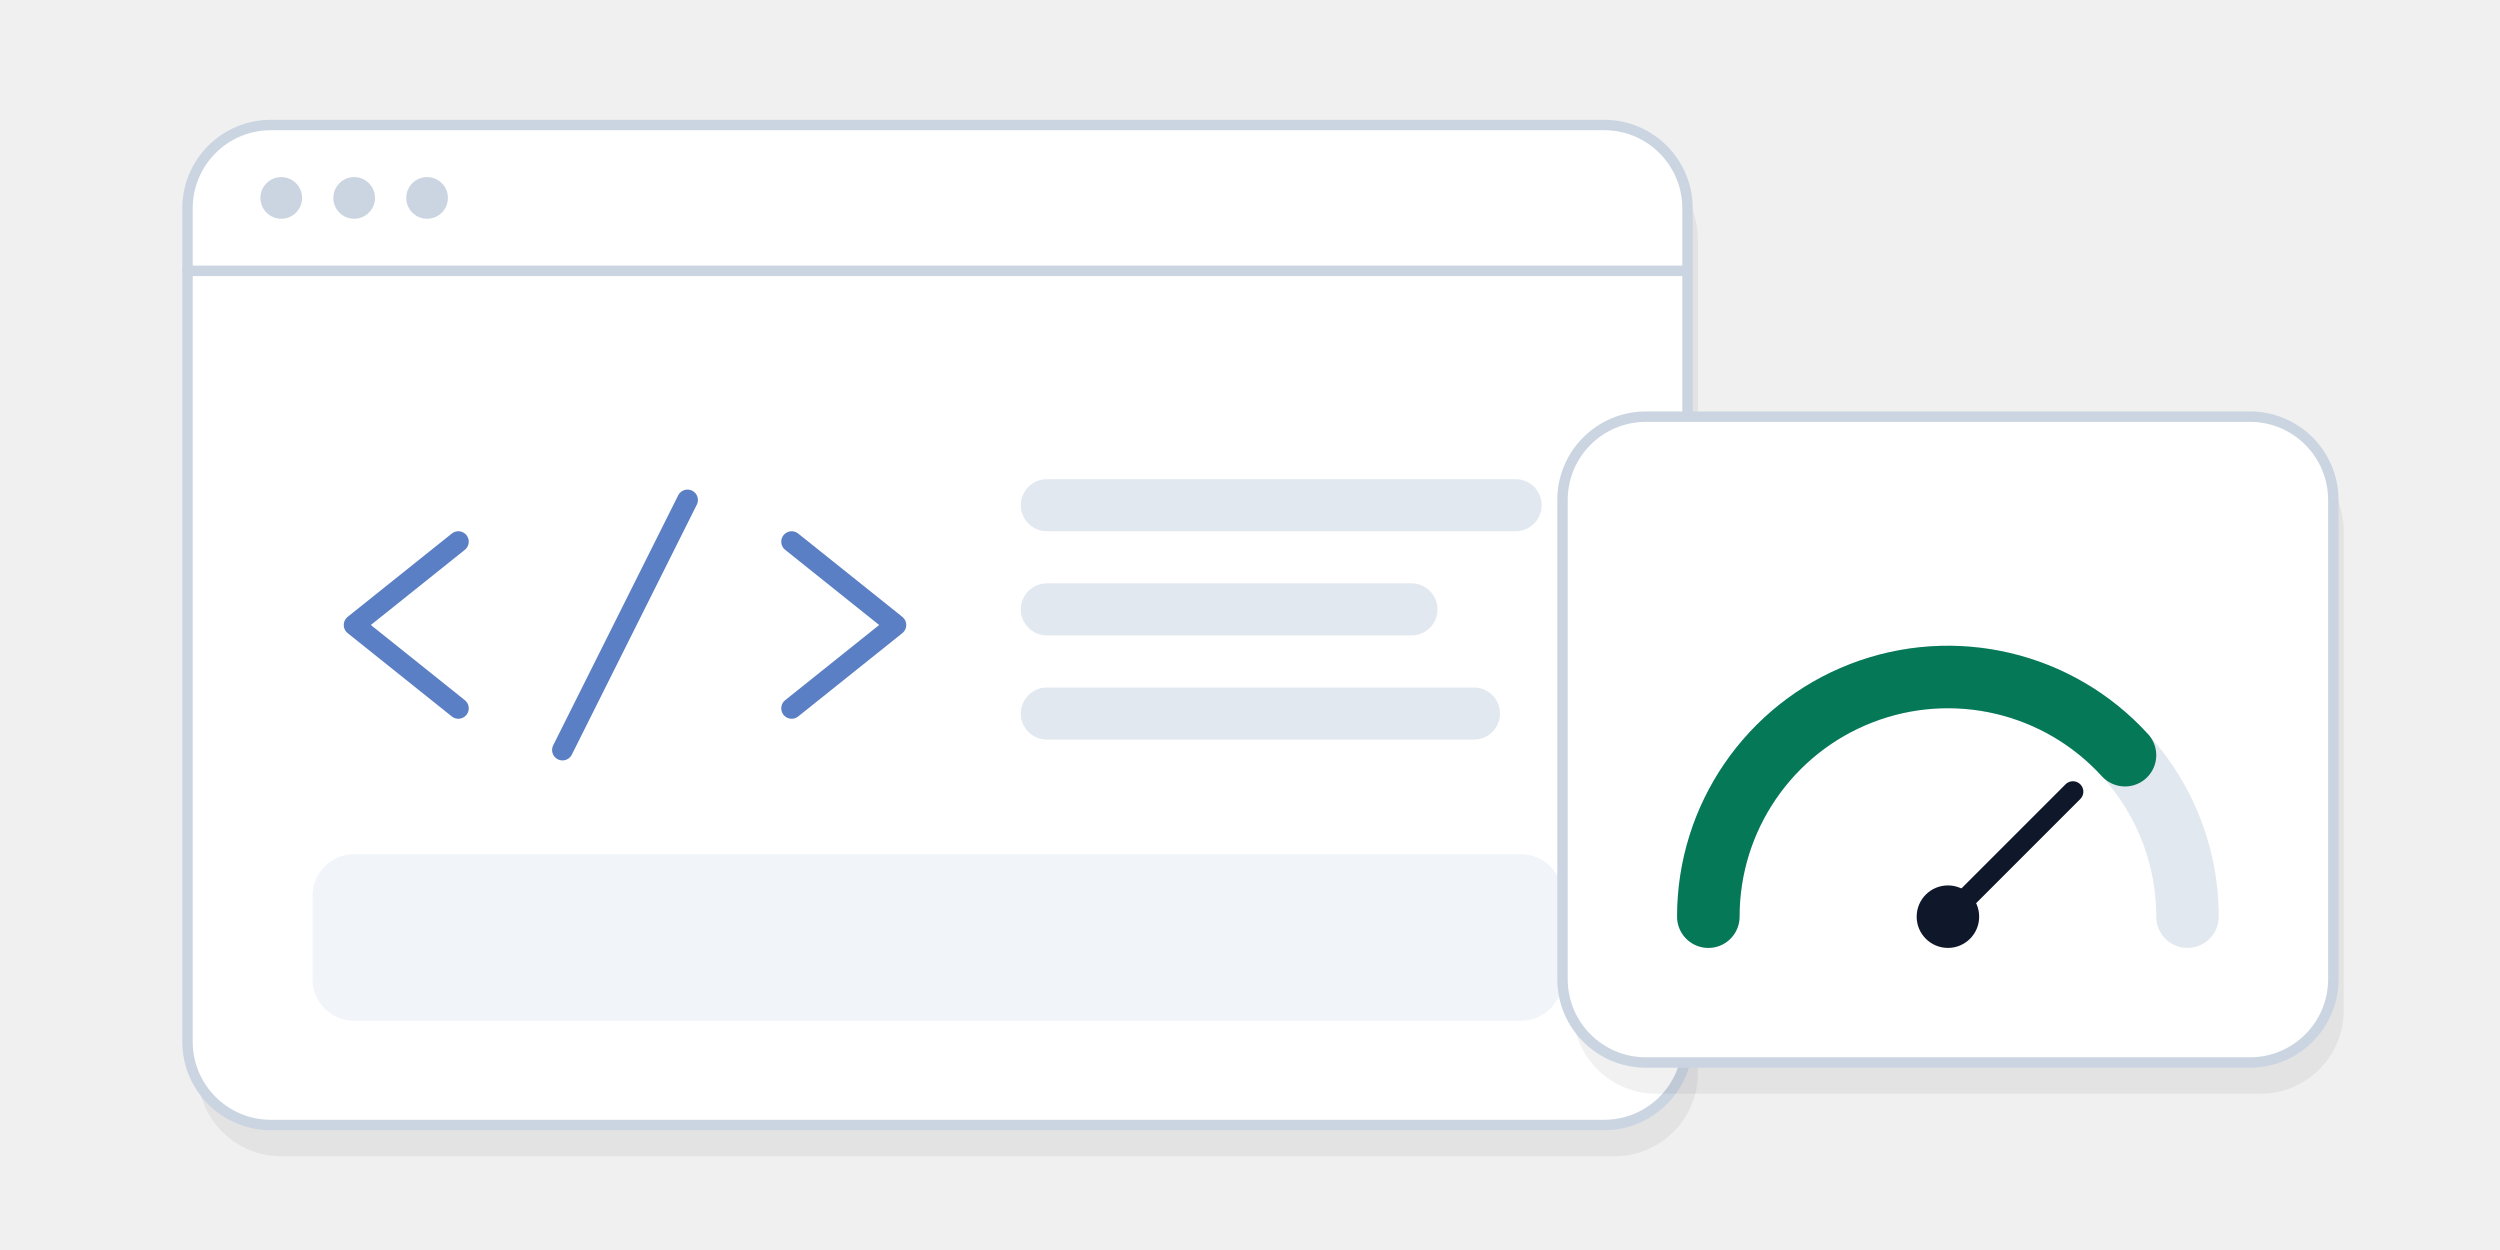
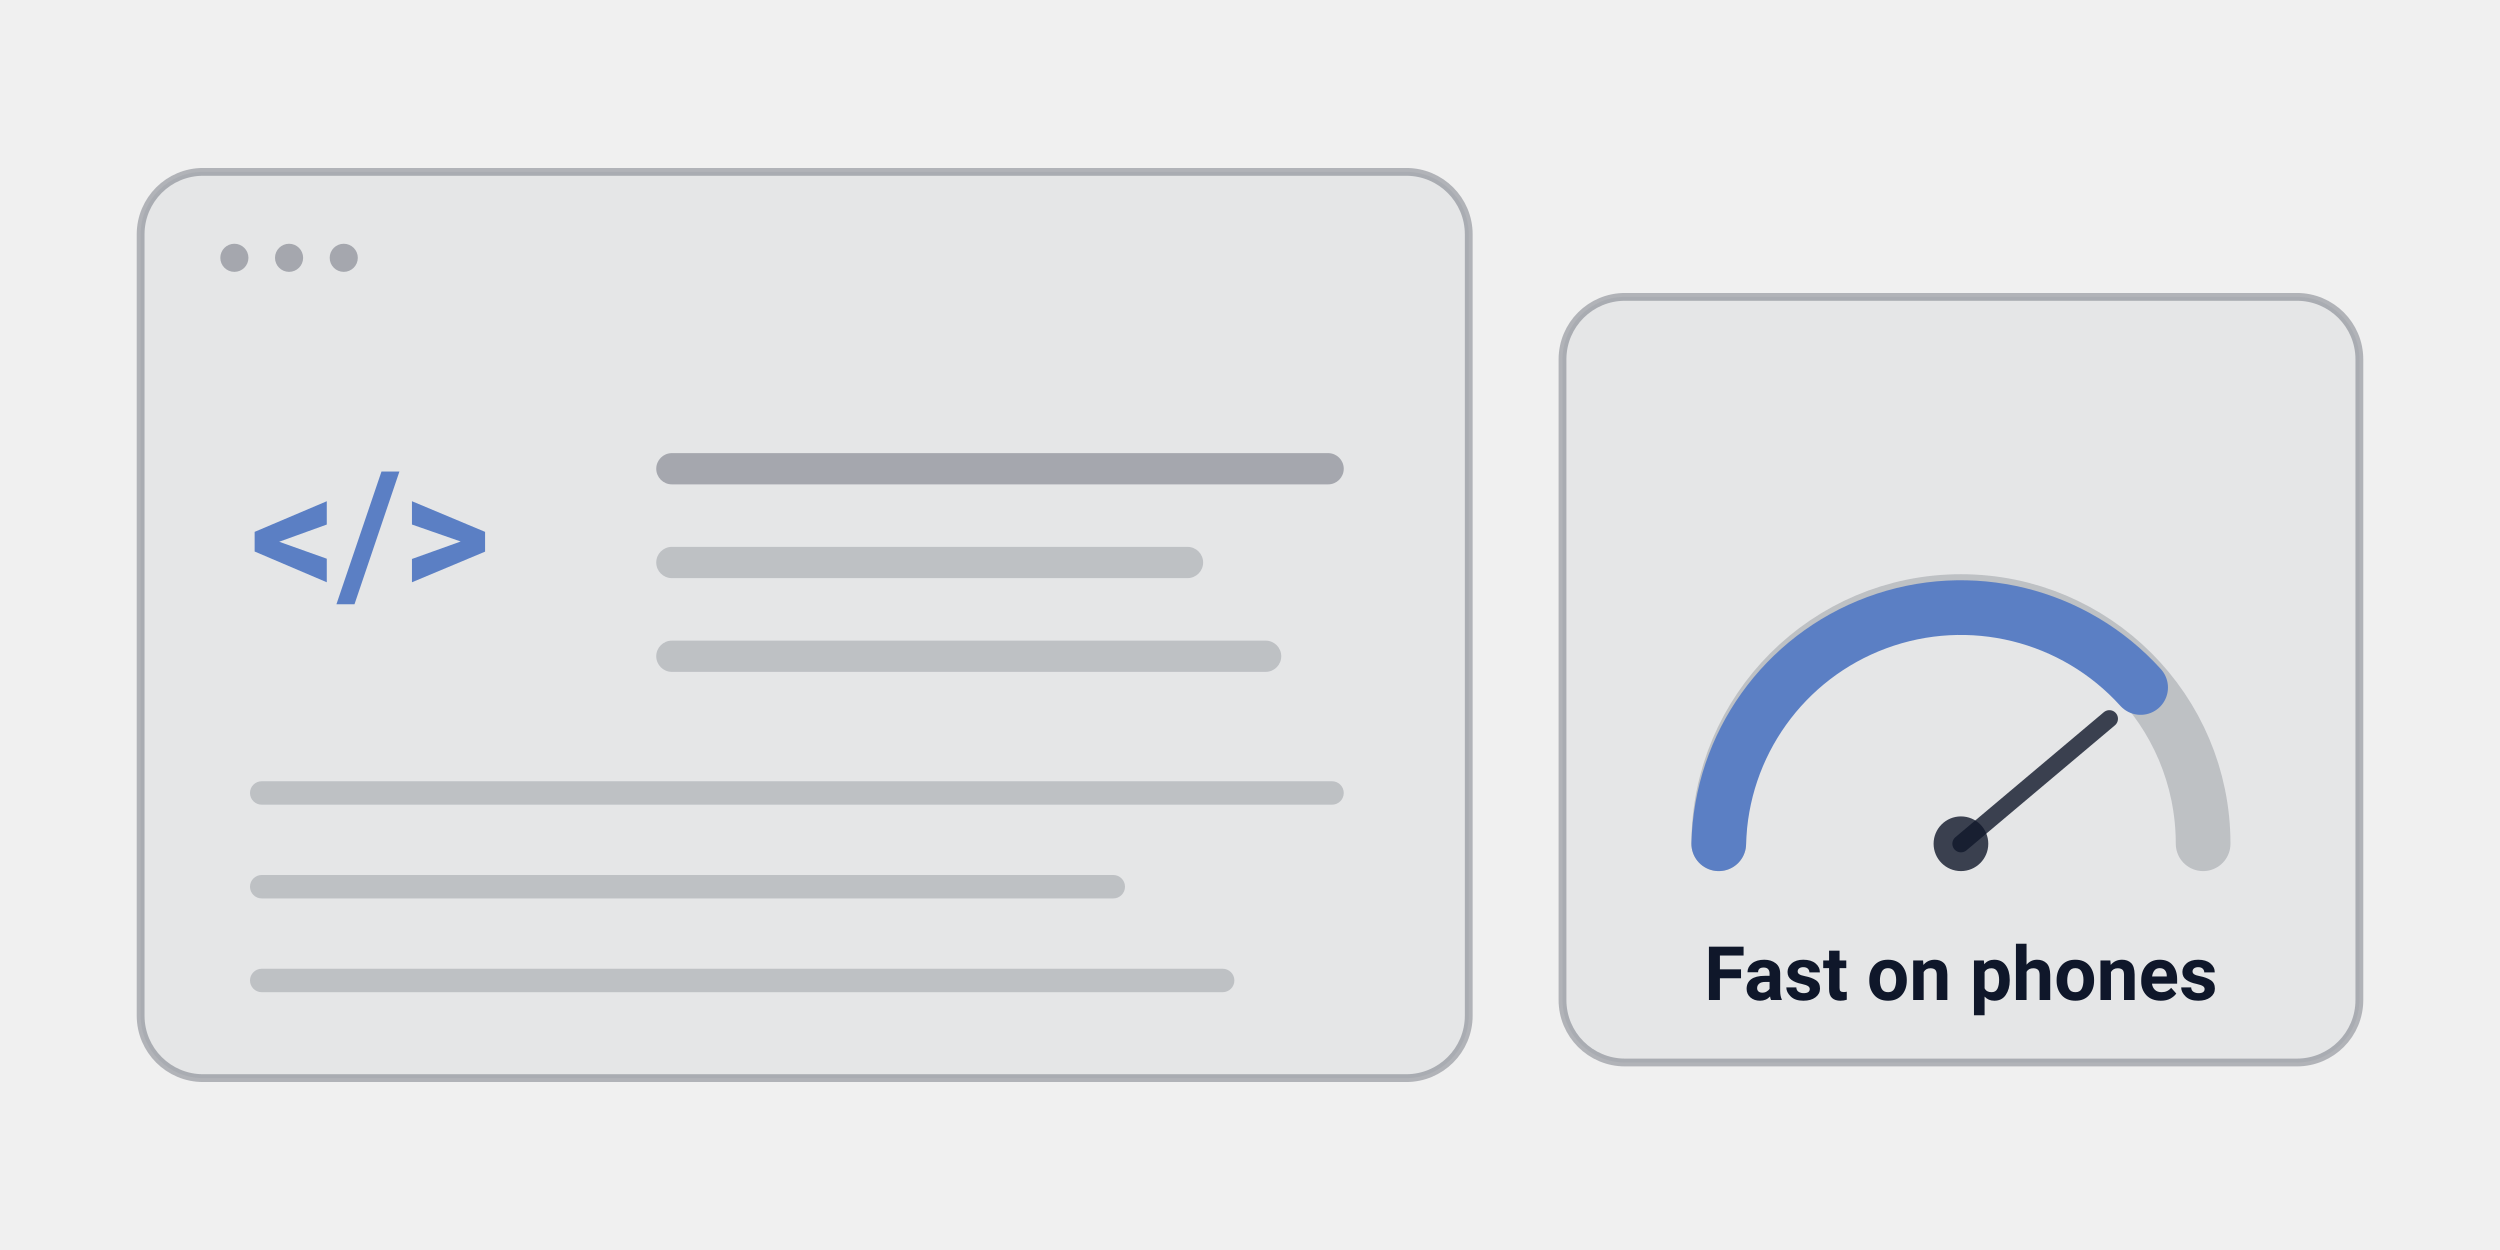
- <svg xmlns="http://www.w3.org/2000/svg" width="240" height="120" viewBox="0 0 240 120" fill="none" stroke-linecap="round" stroke-linejoin="round">
-   <rect x="19" y="15" width="144" height="96" rx="8" fill="#0f172a" opacity=".06" />
-   <rect x="18" y="12" width="144" height="96" rx="8" fill="#ffffff" stroke="#cbd5e1" />
-   <path d="M18 26h144" stroke="#cbd5e1" />
-   <circle cx="27" cy="19" r="2" fill="#cbd5e1" />
-   <circle cx="34" cy="19" r="2" fill="#cbd5e1" />
-   <circle cx="41" cy="19" r="2" fill="#cbd5e1" />
-   <path d="M44 52l-10 8 10 8M76 52l10 8-10 8M66 48l-12 24" stroke="#5b7fc4" stroke-width="2" fill="none" />
-   <rect x="98" y="46" width="50" height="5" rx="2.5" fill="#e2e8f0" />
-   <rect x="98" y="56" width="40" height="5" rx="2.5" fill="#e2e8f0" />
-   <rect x="98" y="66" width="46" height="5" rx="2.5" fill="#e2e8f0" />
-   <rect x="30" y="82" width="120" height="16" rx="4" fill="#f1f5f9" />
-   <rect x="151" y="43" width="74" height="62" rx="8" fill="#0f172a" opacity=".06" />
-   <rect x="150" y="40" width="74" height="62" rx="8" fill="#ffffff" stroke="#cbd5e1" />
-   <path d="M164 88a23 23 0 0146 0" stroke="#e2e8f0" stroke-width="6" fill="none" />
-   <path d="M164 88a23 23 0 0140-15.5" stroke="#047857" stroke-width="6" fill="none" />
-   <path d="M187 88l12-12" stroke="#0f172a" stroke-width="2" />
-   <circle cx="187" cy="88" r="3" fill="#0f172a" />
+ <svg xmlns="http://www.w3.org/2000/svg" width="320" height="160" viewBox="0 0 320 160" fill="none" stroke-linecap="round" stroke-linejoin="round">
+   <rect x="18" y="22" width="170" height="116" rx="8" fill="#0f172a" fill-opacity=".05" stroke="#0f172a" stroke-opacity=".28" />
+   <circle cx="30" cy="33" r="1.8" fill="#0f172a" fill-opacity=".3" />
+   <circle cx="37" cy="33" r="1.8" fill="#0f172a" fill-opacity=".3" />
+   <circle cx="44" cy="33" r="1.8" fill="#0f172a" fill-opacity=".3" />
+   <text x="32" y="76" font-family="ui-sans-serif, system-ui, -apple-system, 'Segoe UI', Roboto, Helvetica, Arial, sans-serif" font-size="22" font-weight="700" fill="#5b7fc4" text-anchor="start">&lt;/&gt;</text>
+   <rect x="84" y="58" width="88" height="4" rx="2" fill="#0f172a" fill-opacity="0.3" />
+   <rect x="84" y="70" width="70" height="4" rx="2" fill="#0f172a" fill-opacity="0.18" />
+   <rect x="84" y="82" width="80" height="4" rx="2" fill="#0f172a" fill-opacity="0.18" />
+   <rect x="32" y="100" width="140" height="3" rx="1.5" fill="#0f172a" fill-opacity="0.18" />
+   <rect x="32" y="112" width="112" height="3" rx="1.5" fill="#0f172a" fill-opacity="0.18" />
+   <rect x="32" y="124" width="126" height="3" rx="1.5" fill="#0f172a" fill-opacity="0.18" />
+   <rect x="200" y="38" width="102" height="98" rx="8" fill="#0f172a" fill-opacity=".05" stroke="#0f172a" stroke-opacity=".28" />
+   <path d="M220 108 A 31 31 0 0 1 282 108" stroke="#0f172a" stroke-opacity=".18" stroke-width="7" />
+   <path d="M220 108 A 31 31 0 0 1 274 88" stroke="#5b7fc4" stroke-width="7" />
+   <path d="M251 108 L 270 92" stroke="#0f172a" stroke-opacity=".8" stroke-width="2.2" />
+   <circle cx="251" cy="108" r="3.5" fill="#0f172a" fill-opacity=".8" />
+   <text x="251" y="128" font-family="ui-sans-serif, system-ui, -apple-system, 'Segoe UI', Roboto, Helvetica, Arial, sans-serif" font-size="9.6" font-weight="600" fill="#0f172a" text-anchor="middle">Fast on phones</text>
</svg>
